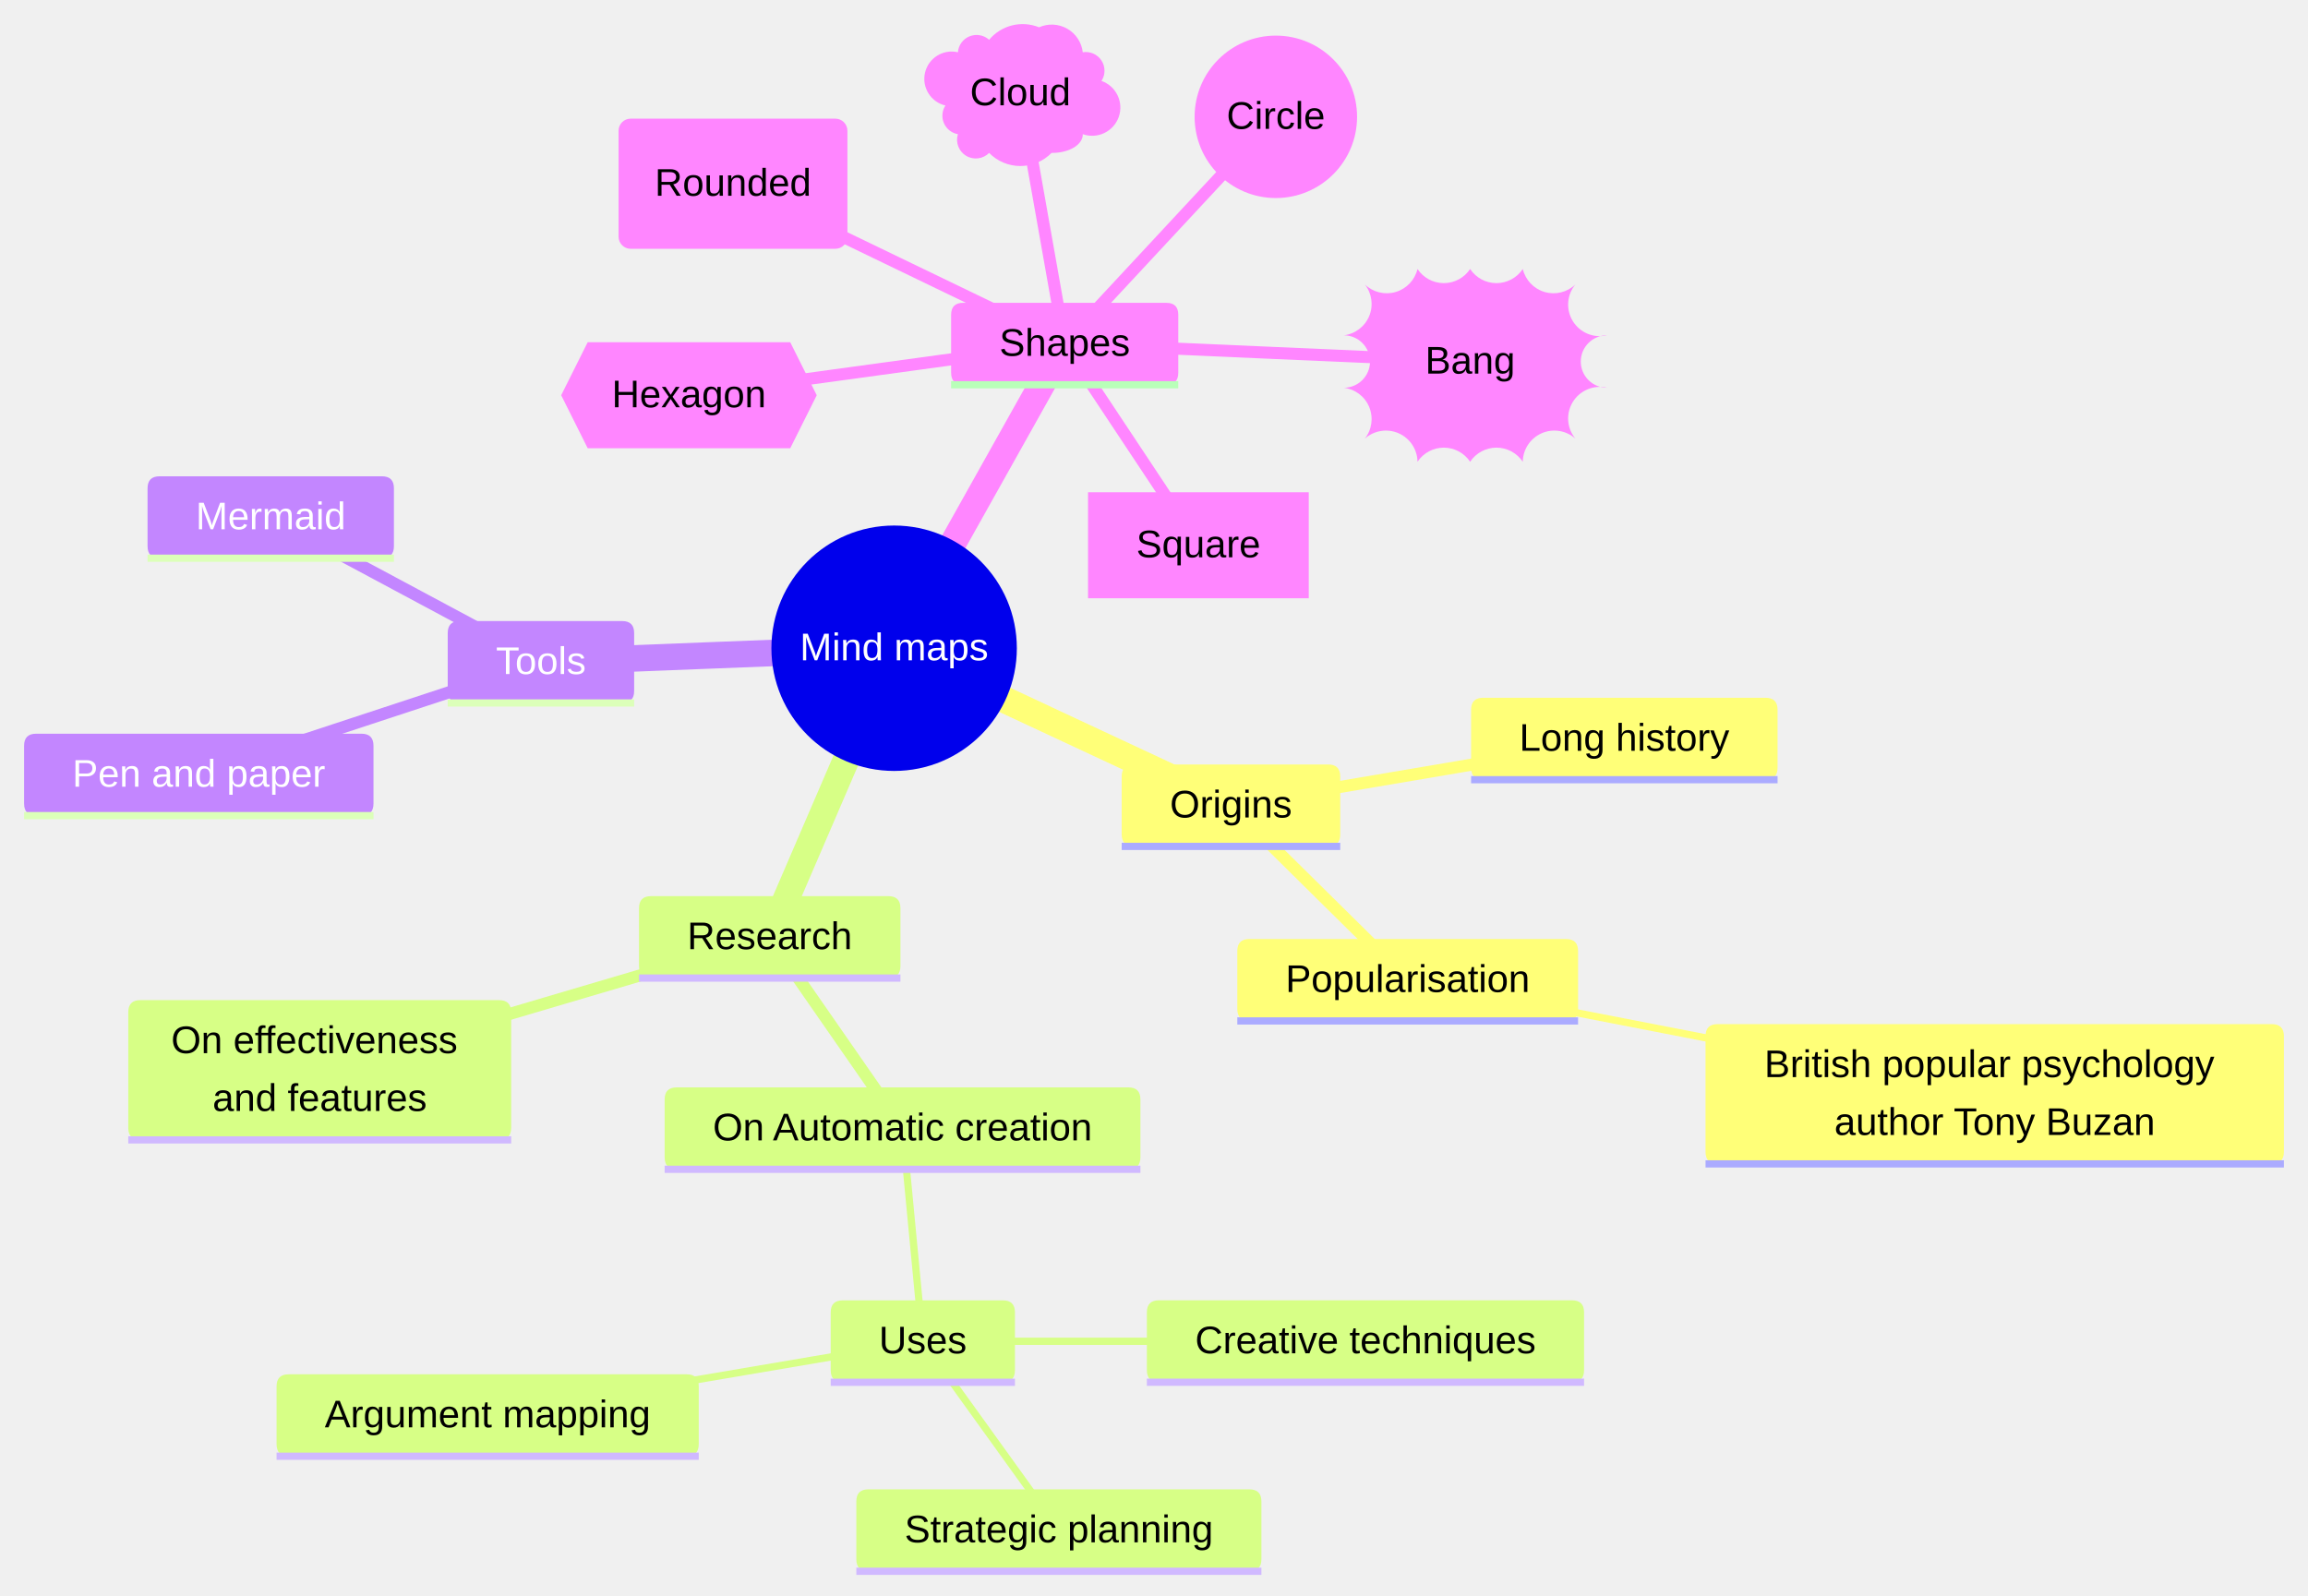
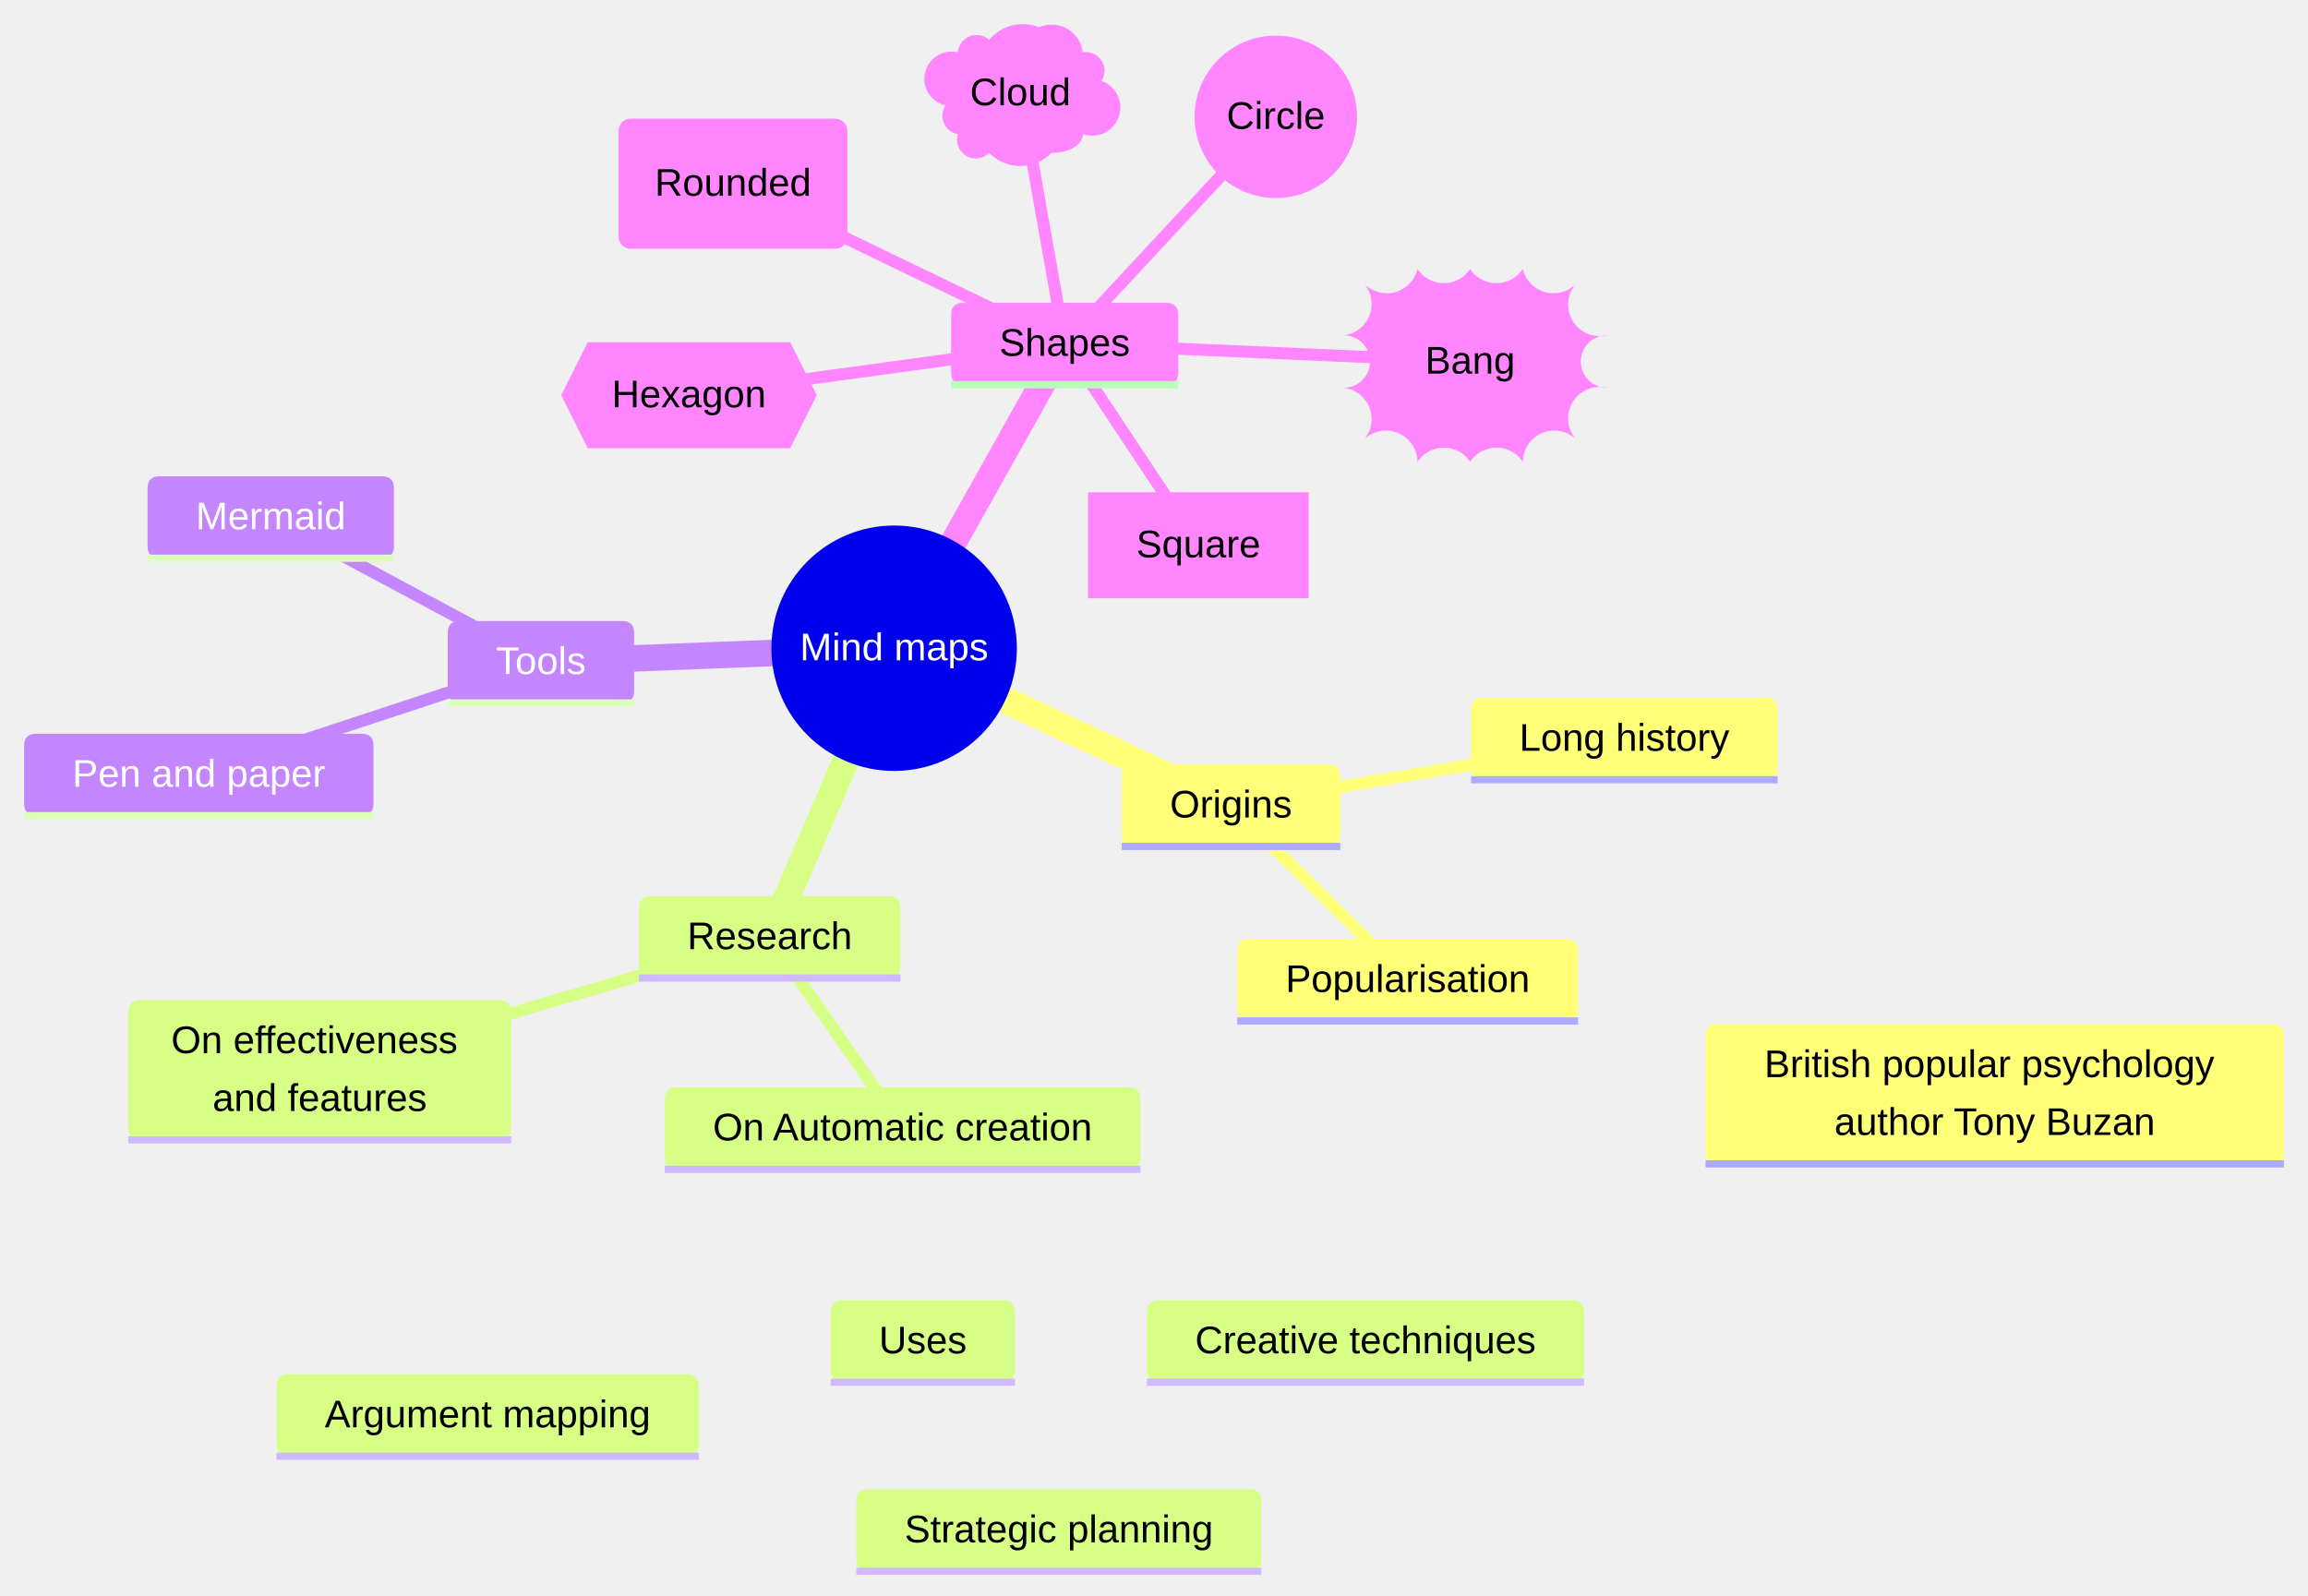
<svg xmlns="http://www.w3.org/2000/svg" id="my-svg" width="100%" class="mindmapDiagram" style="max-width: 957.731px; background-color: white;" viewBox="5 5.763 957.731 662.104" role="graphics-document document" aria-roledescription="mindmap">
-   <style>#my-svg{font-family:"trebuchet ms", verdana, arial, sans-serif;font-size:16px;}#my-svg text{font-family:"trebuchet ms", verdana, arial, sans-serif;}</style>
+   <style>#my-svg{font-family:"trebuchet ms",verdana,arial,sans-serif;font-size:16px;fill:#333;}@keyframes edge-animation-frame{from{stroke-dashoffset:0;}}@keyframes dash{to{stroke-dashoffset:0;}}#my-svg .edge-animation-slow{stroke-dasharray:9,5!important;stroke-dashoffset:900;animation:dash 50s linear infinite;stroke-linecap:round;}#my-svg .edge-animation-fast{stroke-dasharray:9,5!important;stroke-dashoffset:900;animation:dash 20s linear infinite;stroke-linecap:round;}#my-svg .error-icon{fill:#552222;}#my-svg .error-text{fill:#552222;stroke:#552222;}#my-svg .edge-thickness-normal{stroke-width:1px;}#my-svg .edge-thickness-thick{stroke-width:3.5px;}#my-svg .edge-pattern-solid{stroke-dasharray:0;}#my-svg .edge-thickness-invisible{stroke-width:0;fill:none;}#my-svg .edge-pattern-dashed{stroke-dasharray:3;}#my-svg .edge-pattern-dotted{stroke-dasharray:2;}#my-svg .marker{fill:#333333;stroke:#333333;}#my-svg .marker.cross{stroke:#333333;}#my-svg svg{font-family:"trebuchet ms",verdana,arial,sans-serif;font-size:16px;}#my-svg p{margin:0;}#my-svg .edge{stroke-width:3;}#my-svg .section--1 rect,#my-svg .section--1 path,#my-svg .section--1 circle,#my-svg .section--1 polygon,#my-svg .section--1 path{fill:hsl(240, 100%, 76.275%);}#my-svg .section--1 text{fill:#ffffff;}#my-svg .section--1 span{color:#ffffff;}#my-svg .node-icon--1{font-size:40px;color:#ffffff;}#my-svg .section-edge--1{stroke:hsl(240, 100%, 76.275%);}#my-svg .edge-depth--1{stroke-width:17;}#my-svg .section--1 line{stroke:hsl(60, 100%, 86.275%);stroke-width:3;}#my-svg .disabled,#my-svg .disabled circle,#my-svg .disabled text{fill:lightgray;}#my-svg .disabled text{fill:#efefef;}#my-svg [data-look="neo"].mindmap-node.section--1 rect,#my-svg [data-look="neo"].mindmap-node.section--1 path,#my-svg [data-look="neo"].mindmap-node.section--1 circle,#my-svg [data-look="neo"].mindmap-node.section--1 polygon{fill:hsl(240, 100%, 76.275%);stroke:hsl(240, 100%, 76.275%);stroke-width:1px;}#my-svg [data-look="neo"].section-edge--1{stroke:hsl(240, 100%, 76.275%);}#my-svg [data-look="neo"].mindmap-node.section--1 text,#my-svg [data-look="neo"].mindmap-node.section--1 span{fill:#ffffff;color:#ffffff;}#my-svg .section-0 rect,#my-svg .section-0 path,#my-svg .section-0 circle,#my-svg .section-0 polygon,#my-svg .section-0 path{fill:hsl(60, 100%, 73.529%);}#my-svg .section-0 text{fill:black;}#my-svg .section-0 span{color:black;}#my-svg .node-icon-0{font-size:40px;color:black;}#my-svg .section-edge-0{stroke:hsl(60, 100%, 73.529%);}#my-svg .edge-depth-0{stroke-width:14;}#my-svg .section-0 line{stroke:hsl(240, 100%, 83.529%);stroke-width:3;}#my-svg .disabled,#my-svg .disabled circle,#my-svg .disabled text{fill:lightgray;}#my-svg .disabled text{fill:#efefef;}#my-svg [data-look="neo"].mindmap-node.section-0 rect,#my-svg [data-look="neo"].mindmap-node.section-0 path,#my-svg [data-look="neo"].mindmap-node.section-0 circle,#my-svg [data-look="neo"].mindmap-node.section-0 polygon{fill:hsl(60, 100%, 73.529%);stroke:hsl(60, 100%, 73.529%);stroke-width:1px;}#my-svg [data-look="neo"].section-edge-0{stroke:hsl(60, 100%, 73.529%);}#my-svg [data-look="neo"].mindmap-node.section-0 text,#my-svg [data-look="neo"].mindmap-node.section-0 span{fill:black;color:black;}#my-svg .section-1 rect,#my-svg .section-1 path,#my-svg .section-1 circle,#my-svg .section-1 polygon,#my-svg .section-1 path{fill:hsl(80, 100%, 76.275%);}#my-svg .section-1 text{fill:black;}#my-svg .section-1 span{color:black;}#my-svg .node-icon-1{font-size:40px;color:black;}#my-svg .section-edge-1{stroke:hsl(80, 100%, 76.275%);}#my-svg .edge-depth-1{stroke-width:11;}#my-svg .section-1 line{stroke:hsl(260, 100%, 86.275%);stroke-width:3;}#my-svg .disabled,#my-svg .disabled circle,#my-svg .disabled text{fill:lightgray;}#my-svg .disabled text{fill:#efefef;}#my-svg [data-look="neo"].mindmap-node.section-1 rect,#my-svg [data-look="neo"].mindmap-node.section-1 path,#my-svg [data-look="neo"].mindmap-node.section-1 circle,#my-svg [data-look="neo"].mindmap-node.section-1 polygon{fill:hsl(80, 100%, 76.275%);stroke:hsl(80, 100%, 76.275%);stroke-width:1px;}#my-svg [data-look="neo"].section-edge-1{stroke:hsl(80, 100%, 76.275%);}#my-svg [data-look="neo"].mindmap-node.section-1 text,#my-svg [data-look="neo"].mindmap-node.section-1 span{fill:black;color:black;}#my-svg .section-2 rect,#my-svg .section-2 path,#my-svg .section-2 circle,#my-svg .section-2 polygon,#my-svg .section-2 path{fill:hsl(270, 100%, 76.275%);}#my-svg .section-2 text{fill:#ffffff;}#my-svg .section-2 span{color:#ffffff;}#my-svg .node-icon-2{font-size:40px;color:#ffffff;}#my-svg .section-edge-2{stroke:hsl(270, 100%, 76.275%);}#my-svg .edge-depth-2{stroke-width:8;}#my-svg .section-2 line{stroke:hsl(90, 100%, 86.275%);stroke-width:3;}#my-svg .disabled,#my-svg .disabled circle,#my-svg .disabled text{fill:lightgray;}#my-svg .disabled text{fill:#efefef;}#my-svg [data-look="neo"].mindmap-node.section-2 rect,#my-svg [data-look="neo"].mindmap-node.section-2 path,#my-svg [data-look="neo"].mindmap-node.section-2 circle,#my-svg [data-look="neo"].mindmap-node.section-2 polygon{fill:hsl(270, 100%, 76.275%);stroke:hsl(270, 100%, 76.275%);stroke-width:1px;}#my-svg [data-look="neo"].section-edge-2{stroke:hsl(270, 100%, 76.275%);}#my-svg [data-look="neo"].mindmap-node.section-2 text,#my-svg [data-look="neo"].mindmap-node.section-2 span{fill:#ffffff;color:#ffffff;}#my-svg .section-3 rect,#my-svg .section-3 path,#my-svg .section-3 circle,#my-svg .section-3 polygon,#my-svg .section-3 path{fill:hsl(300, 100%, 76.275%);}#my-svg .section-3 text{fill:black;}#my-svg .section-3 span{color:black;}#my-svg .node-icon-3{font-size:40px;color:black;}#my-svg .section-edge-3{stroke:hsl(300, 100%, 76.275%);}#my-svg .edge-depth-3{stroke-width:5;}#my-svg .section-3 line{stroke:hsl(120, 100%, 86.275%);stroke-width:3;}#my-svg .disabled,#my-svg .disabled circle,#my-svg .disabled text{fill:lightgray;}#my-svg .disabled text{fill:#efefef;}#my-svg [data-look="neo"].mindmap-node.section-3 rect,#my-svg [data-look="neo"].mindmap-node.section-3 path,#my-svg [data-look="neo"].mindmap-node.section-3 circle,#my-svg [data-look="neo"].mindmap-node.section-3 polygon{fill:hsl(300, 100%, 76.275%);stroke:hsl(300, 100%, 76.275%);stroke-width:1px;}#my-svg [data-look="neo"].section-edge-3{stroke:hsl(300, 100%, 76.275%);}#my-svg [data-look="neo"].mindmap-node.section-3 text,#my-svg [data-look="neo"].mindmap-node.section-3 span{fill:black;color:black;}#my-svg .section-4 rect,#my-svg .section-4 path,#my-svg .section-4 circle,#my-svg .section-4 polygon,#my-svg .section-4 path{fill:hsl(330, 100%, 76.275%);}#my-svg .section-4 text{fill:black;}#my-svg .section-4 span{color:black;}#my-svg .node-icon-4{font-size:40px;color:black;}#my-svg .section-edge-4{stroke:hsl(330, 100%, 76.275%);}#my-svg .edge-depth-4{stroke-width:2;}#my-svg .section-4 line{stroke:hsl(150, 100%, 86.275%);stroke-width:3;}#my-svg .disabled,#my-svg .disabled circle,#my-svg .disabled text{fill:lightgray;}#my-svg .disabled text{fill:#efefef;}#my-svg [data-look="neo"].mindmap-node.section-4 rect,#my-svg [data-look="neo"].mindmap-node.section-4 path,#my-svg [data-look="neo"].mindmap-node.section-4 circle,#my-svg [data-look="neo"].mindmap-node.section-4 polygon{fill:hsl(330, 100%, 76.275%);stroke:hsl(330, 100%, 76.275%);stroke-width:1px;}#my-svg [data-look="neo"].section-edge-4{stroke:hsl(330, 100%, 76.275%);}#my-svg [data-look="neo"].mindmap-node.section-4 text,#my-svg [data-look="neo"].mindmap-node.section-4 span{fill:black;color:black;}#my-svg .section-5 rect,#my-svg .section-5 path,#my-svg .section-5 circle,#my-svg .section-5 polygon,#my-svg .section-5 path{fill:hsl(0, 100%, 76.275%);}#my-svg .section-5 text{fill:black;}#my-svg .section-5 span{color:black;}#my-svg .node-icon-5{font-size:40px;color:black;}#my-svg .section-edge-5{stroke:hsl(0, 100%, 76.275%);}#my-svg .edge-depth-5{stroke-width:-1;}#my-svg .section-5 line{stroke:hsl(180, 100%, 86.275%);stroke-width:3;}#my-svg .disabled,#my-svg .disabled circle,#my-svg .disabled text{fill:lightgray;}#my-svg .disabled text{fill:#efefef;}#my-svg [data-look="neo"].mindmap-node.section-5 rect,#my-svg [data-look="neo"].mindmap-node.section-5 path,#my-svg [data-look="neo"].mindmap-node.section-5 circle,#my-svg [data-look="neo"].mindmap-node.section-5 polygon{fill:hsl(0, 100%, 76.275%);stroke:hsl(0, 100%, 76.275%);stroke-width:1px;}#my-svg [data-look="neo"].section-edge-5{stroke:hsl(0, 100%, 76.275%);}#my-svg [data-look="neo"].mindmap-node.section-5 text,#my-svg [data-look="neo"].mindmap-node.section-5 span{fill:black;color:black;}#my-svg .section-6 rect,#my-svg .section-6 path,#my-svg .section-6 circle,#my-svg .section-6 polygon,#my-svg .section-6 path{fill:hsl(30, 100%, 76.275%);}#my-svg .section-6 text{fill:black;}#my-svg .section-6 span{color:black;}#my-svg .node-icon-6{font-size:40px;color:black;}#my-svg .section-edge-6{stroke:hsl(30, 100%, 76.275%);}#my-svg .edge-depth-6{stroke-width:-4;}#my-svg .section-6 line{stroke:hsl(210, 100%, 86.275%);stroke-width:3;}#my-svg .disabled,#my-svg .disabled circle,#my-svg .disabled text{fill:lightgray;}#my-svg .disabled text{fill:#efefef;}#my-svg [data-look="neo"].mindmap-node.section-6 rect,#my-svg [data-look="neo"].mindmap-node.section-6 path,#my-svg [data-look="neo"].mindmap-node.section-6 circle,#my-svg [data-look="neo"].mindmap-node.section-6 polygon{fill:hsl(30, 100%, 76.275%);stroke:hsl(30, 100%, 76.275%);stroke-width:1px;}#my-svg [data-look="neo"].section-edge-6{stroke:hsl(30, 100%, 76.275%);}#my-svg [data-look="neo"].mindmap-node.section-6 text,#my-svg [data-look="neo"].mindmap-node.section-6 span{fill:black;color:black;}#my-svg .section-7 rect,#my-svg .section-7 path,#my-svg .section-7 circle,#my-svg .section-7 polygon,#my-svg .section-7 path{fill:hsl(90, 100%, 76.275%);}#my-svg .section-7 text{fill:black;}#my-svg .section-7 span{color:black;}#my-svg .node-icon-7{font-size:40px;color:black;}#my-svg .section-edge-7{stroke:hsl(90, 100%, 76.275%);}#my-svg .edge-depth-7{stroke-width:-7;}#my-svg .section-7 line{stroke:hsl(270, 100%, 86.275%);stroke-width:3;}#my-svg .disabled,#my-svg .disabled circle,#my-svg .disabled text{fill:lightgray;}#my-svg .disabled text{fill:#efefef;}#my-svg [data-look="neo"].mindmap-node.section-7 rect,#my-svg [data-look="neo"].mindmap-node.section-7 path,#my-svg [data-look="neo"].mindmap-node.section-7 circle,#my-svg [data-look="neo"].mindmap-node.section-7 polygon{fill:hsl(90, 100%, 76.275%);stroke:hsl(90, 100%, 76.275%);stroke-width:1px;}#my-svg [data-look="neo"].section-edge-7{stroke:hsl(90, 100%, 76.275%);}#my-svg [data-look="neo"].mindmap-node.section-7 text,#my-svg [data-look="neo"].mindmap-node.section-7 span{fill:black;color:black;}#my-svg .section-8 rect,#my-svg .section-8 path,#my-svg .section-8 circle,#my-svg .section-8 polygon,#my-svg .section-8 path{fill:hsl(150, 100%, 76.275%);}#my-svg .section-8 text{fill:black;}#my-svg .section-8 span{color:black;}#my-svg .node-icon-8{font-size:40px;color:black;}#my-svg .section-edge-8{stroke:hsl(150, 100%, 76.275%);}#my-svg .edge-depth-8{stroke-width:-10;}#my-svg .section-8 line{stroke:hsl(330, 100%, 86.275%);stroke-width:3;}#my-svg .disabled,#my-svg .disabled circle,#my-svg .disabled text{fill:lightgray;}#my-svg .disabled text{fill:#efefef;}#my-svg [data-look="neo"].mindmap-node.section-8 rect,#my-svg [data-look="neo"].mindmap-node.section-8 path,#my-svg [data-look="neo"].mindmap-node.section-8 circle,#my-svg [data-look="neo"].mindmap-node.section-8 polygon{fill:hsl(150, 100%, 76.275%);stroke:hsl(150, 100%, 76.275%);stroke-width:1px;}#my-svg [data-look="neo"].section-edge-8{stroke:hsl(150, 100%, 76.275%);}#my-svg [data-look="neo"].mindmap-node.section-8 text,#my-svg [data-look="neo"].mindmap-node.section-8 span{fill:black;color:black;}#my-svg .section-9 rect,#my-svg .section-9 path,#my-svg .section-9 circle,#my-svg .section-9 polygon,#my-svg .section-9 path{fill:hsl(180, 100%, 76.275%);}#my-svg .section-9 text{fill:black;}#my-svg .section-9 span{color:black;}#my-svg .node-icon-9{font-size:40px;color:black;}#my-svg .section-edge-9{stroke:hsl(180, 100%, 76.275%);}#my-svg .edge-depth-9{stroke-width:-13;}#my-svg .section-9 line{stroke:hsl(0, 100%, 86.275%);stroke-width:3;}#my-svg .disabled,#my-svg .disabled circle,#my-svg .disabled text{fill:lightgray;}#my-svg .disabled text{fill:#efefef;}#my-svg [data-look="neo"].mindmap-node.section-9 rect,#my-svg [data-look="neo"].mindmap-node.section-9 path,#my-svg [data-look="neo"].mindmap-node.section-9 circle,#my-svg [data-look="neo"].mindmap-node.section-9 polygon{fill:hsl(180, 100%, 76.275%);stroke:hsl(180, 100%, 76.275%);stroke-width:1px;}#my-svg [data-look="neo"].section-edge-9{stroke:hsl(180, 100%, 76.275%);}#my-svg [data-look="neo"].mindmap-node.section-9 text,#my-svg [data-look="neo"].mindmap-node.section-9 span{fill:black;color:black;}#my-svg .section-10 rect,#my-svg .section-10 path,#my-svg .section-10 circle,#my-svg .section-10 polygon,#my-svg .section-10 path{fill:hsl(210, 100%, 76.275%);}#my-svg .section-10 text{fill:black;}#my-svg .section-10 span{color:black;}#my-svg .node-icon-10{font-size:40px;color:black;}#my-svg .section-edge-10{stroke:hsl(210, 100%, 76.275%);}#my-svg .edge-depth-10{stroke-width:-16;}#my-svg .section-10 line{stroke:hsl(30, 100%, 86.275%);stroke-width:3;}#my-svg .disabled,#my-svg .disabled circle,#my-svg .disabled text{fill:lightgray;}#my-svg .disabled text{fill:#efefef;}#my-svg [data-look="neo"].mindmap-node.section-10 rect,#my-svg [data-look="neo"].mindmap-node.section-10 path,#my-svg [data-look="neo"].mindmap-node.section-10 circle,#my-svg [data-look="neo"].mindmap-node.section-10 polygon{fill:hsl(210, 100%, 76.275%);stroke:hsl(210, 100%, 76.275%);stroke-width:1px;}#my-svg [data-look="neo"].section-edge-10{stroke:hsl(210, 100%, 76.275%);}#my-svg [data-look="neo"].mindmap-node.section-10 text,#my-svg [data-look="neo"].mindmap-node.section-10 span{fill:black;color:black;}#my-svg .section-root rect,#my-svg .section-root path,#my-svg .section-root circle,#my-svg .section-root polygon{fill:hsl(240, 100%, 46.275%);}#my-svg .section-root text{fill:#ffffff;}#my-svg .section-root span{color:#ffffff;}#my-svg .icon-container{height:100%;display:flex;justify-content:center;align-items:center;}#my-svg .edge{fill:none;}#my-svg .mindmap-node-label{dy:1em;alignment-baseline:middle;text-anchor:middle;dominant-baseline:middle;text-align:center;}#my-svg [data-look="neo"].mindmap-node{filter:drop-shadow(1px 2px 2px rgba(185, 185, 185, 1));}#my-svg [data-look="neo"].mindmap-node.section-root rect,#my-svg [data-look="neo"].mindmap-node.section-root path,#my-svg [data-look="neo"].mindmap-node.section-root circle,#my-svg [data-look="neo"].mindmap-node.section-root polygon{fill:hsl(240, 100%, 46.275%);}#my-svg [data-look="neo"].mindmap-node.section-root .text-inner-tspan,#my-svg [data-look="neo"].mindmap-node.section-root span{fill:#ffffff;color:#ffffff;}#my-svg .node .neo-node{stroke:#9370DB;}#my-svg [data-look="neo"].node rect,#my-svg [data-look="neo"].cluster rect,#my-svg [data-look="neo"].node polygon{stroke:#9370DB;filter:drop-shadow(1px 2px 2px rgba(185, 185, 185, 1));}#my-svg [data-look="neo"].swimlane.cluster rect{filter:none;}#my-svg [data-look="neo"].node path{stroke:#9370DB;stroke-width:1px;}#my-svg [data-look="neo"].node .outer-path{filter:drop-shadow(1px 2px 2px rgba(185, 185, 185, 1));}#my-svg [data-look="neo"].node .neo-line path{stroke:#9370DB;filter:none;}#my-svg [data-look="neo"].node circle{stroke:#9370DB;filter:drop-shadow(1px 2px 2px rgba(185, 185, 185, 1));}#my-svg [data-look="neo"].node circle .state-start{fill:#000000;}#my-svg [data-look="neo"].icon-shape .icon{fill:#9370DB;filter:drop-shadow(1px 2px 2px rgba(185, 185, 185, 1));}#my-svg [data-look="neo"].icon-shape .icon-neo path{stroke:#9370DB;filter:drop-shadow(1px 2px 2px rgba(185, 185, 185, 1));}#my-svg :root{--mermaid-font-family:"trebuchet ms",verdana,arial,sans-serif;}</style>
  <g>
    <g class="mindmap-edges">
      <path class="edge section-edge-0 edge-depth-1" d="M389.621,281.138L399.003,285.517C408.386,289.897,427.15,298.656,445.915,307.415C464.68,316.174,483.444,324.933,492.827,329.312L502.209,333.692" fill="none" stroke="hsl(60, 100%, 73.529%)" stroke-width="11" />
      <path class="edge section-edge-0 edge-depth-3" d="M530.59,337.528L541.728,335.639C552.866,333.75,575.143,329.972,597.419,326.194C619.695,322.416,641.972,318.638,653.11,316.749L664.248,314.86" fill="none" stroke="hsl(60, 100%, 73.529%)" stroke-width="5" />
      <path class="edge section-edge-0 edge-depth-3" d="M526.473,350.577L530.806,354.856C535.138,359.136,543.803,367.694,552.467,376.252C561.132,384.81,569.797,393.368,574.129,397.648L578.461,401.927" fill="none" stroke="hsl(60, 100%, 73.529%)" stroke-width="5" />
      <path class="edge section-edge-0 edge-depth-5" d="M603.858,415.328L621.704,418.795C639.549,422.262,675.241,429.196,710.932,436.131C746.623,443.065,782.315,449.999,800.161,453.466L818.006,456.933" fill="none" stroke="hsl(60, 100%, 73.529%)" stroke-width="3" />
      <path class="edge section-edge-1 edge-depth-1" d="M370.096,288.57L366.783,296.265C363.47,303.959,356.844,319.347,350.218,334.736C343.592,350.124,336.966,365.513,333.652,373.207L330.339,380.902" fill="none" stroke="hsl(80, 100%, 76.275%)" stroke-width="11" />
      <path class="edge section-edge-1 edge-depth-3" d="M310.022,398.928L296.858,402.816C283.694,406.705,257.367,414.481,231.039,422.258C204.712,430.035,178.384,437.812,165.221,441.7L152.057,445.588" fill="none" stroke="hsl(80, 100%, 76.275%)" stroke-width="5" />
      <path class="edge section-edge-1 edge-depth-3" d="M332.962,407L336.129,411.56C339.296,416.12,345.629,425.241,351.962,434.362C358.295,443.482,364.629,452.603,367.795,457.163L370.962,461.724" fill="none" stroke="hsl(80, 100%, 76.275%)" stroke-width="5" />
      <path class="edge section-edge-1 edge-depth-5" d="M380.94,488.977L381.405,493.854C381.869,498.731,382.799,508.484,383.728,518.238C384.657,527.992,385.586,537.745,386.051,542.622L386.516,547.499" fill="none" stroke="hsl(80, 100%, 76.275%)" stroke-width="3" />
      <path class="edge section-edge-1 edge-depth-7" d="M402.939,562.429L415.745,562.428C428.552,562.426,454.166,562.422,479.779,562.419C505.393,562.416,531.007,562.412,543.813,562.411L556.62,562.409" fill="none" stroke="hsl(80, 100%, 76.275%)" stroke-width="3" />
      <path class="edge section-edge-1 edge-depth-7" d="M396.701,574.606L399.945,579.113C403.189,583.62,409.677,592.635,416.164,601.649C422.652,610.663,429.14,619.678,432.384,624.185L435.628,628.692" fill="none" stroke="hsl(80, 100%, 76.275%)" stroke-width="3" />
      <path class="edge section-edge-1 edge-depth-7" d="M373.151,564.944L360.567,567.083C347.984,569.221,322.817,573.498,297.65,577.775C272.483,582.052,247.316,586.329,234.732,588.468L222.149,590.606" fill="none" stroke="hsl(80, 100%, 76.275%)" stroke-width="3" />
      <path class="edge section-edge-2 edge-depth-1" d="M361.04,275.377L351.325,275.756C341.61,276.134,322.18,276.891,302.75,277.648C283.32,278.405,263.89,279.162,254.174,279.541L244.459,279.92" fill="none" stroke="hsl(270, 100%, 76.275%)" stroke-width="11" />
      <path class="edge section-edge-2 edge-depth-3" d="M215.224,285.196L205.767,288.311C196.31,291.425,177.396,297.655,158.481,303.884C139.567,310.113,120.653,316.343,111.196,319.457L101.739,322.572" fill="none" stroke="hsl(270, 100%, 76.275%)" stroke-width="5" />
      <path class="edge section-edge-2 edge-depth-3" d="M216.249,273.42L209.109,269.594C201.969,265.769,187.69,258.118,173.41,250.467C159.13,242.817,144.85,235.166,137.711,231.34L130.571,227.515" fill="none" stroke="hsl(270, 100%, 76.275%)" stroke-width="5" />
      <path class="edge section-edge-3 edge-depth-1" d="M383.36,261.707L388.036,253.358C392.713,245.01,402.066,228.313,411.419,211.616C420.772,194.92,430.126,178.223,434.802,169.875L439.479,161.526" fill="none" stroke="hsl(300, 100%, 76.275%)" stroke-width="11" />
      <path class="edge section-edge-3 edge-depth-3" d="M455.103,160.939L458.344,165.824C461.585,170.709,468.068,180.478,474.55,190.248C481.033,200.018,487.515,209.788,490.756,214.673L493.998,219.558" fill="none" stroke="hsl(300, 100%, 76.275%)" stroke-width="5" />
      <path class="edge section-edge-3 edge-depth-3" d="M433.301,141.92L424.082,137.471C414.863,133.022,396.424,124.124,377.986,115.226C359.548,106.328,341.11,97.429,331.891,92.98L322.672,88.531" fill="none" stroke="hsl(300, 100%, 76.275%)" stroke-width="5" />
      <path class="edge section-edge-3 edge-depth-3" d="M461.795,149.096L473.318,149.6C484.84,150.105,507.885,151.113,530.929,152.122C553.974,153.131,577.019,154.14,588.541,154.644L600.064,155.149" fill="none" stroke="hsl(300, 100%, 76.275%)" stroke-width="5" />
      <path class="edge section-edge-3 edge-depth-3" d="M444.195,133.669L443.097,127.465C441.998,121.262,439.802,108.854,437.605,96.446C435.409,84.038,433.212,71.63,432.114,65.426L431.016,59.222" fill="none" stroke="hsl(300, 100%, 76.275%)" stroke-width="5" />
      <path class="edge section-edge-3 edge-depth-3" d="M431.948,150.475L421.432,151.915C410.916,153.356,389.884,156.236,368.852,159.117C347.82,161.998,326.787,164.878,316.271,166.318L305.755,167.759" fill="none" stroke="hsl(300, 100%, 76.275%)" stroke-width="5" />
      <path class="edge section-edge-3 edge-depth-3" d="M457.026,137.457L462.625,131.438C468.223,125.419,479.421,113.382,490.618,101.344C501.815,89.307,513.012,77.269,518.611,71.25L524.209,65.232" fill="none" stroke="hsl(300, 100%, 76.275%)" stroke-width="5" />
    </g>
    <g class="mindmap-nodes">
      <g class="mindmap-node section-root">
        <circle cx="376.029" cy="274.793" r="50.924" fill="hsl(240, 100%, 46.275%)" stroke="none" />
        <text x="376.029" y="279.793" text-anchor="middle" font-size="16" fill="#ffffff">Mind maps</text>
      </g>
      <g class="mindmap-node section-0">
        <path class="node-bkg node-no-border" d="M470.457,352.036L470.457,328.036C470.457,324.703,472.124,323.036,475.457,323.036L556.145,323.036C559.478,323.036,561.145,324.703,561.145,328.036L561.145,352.036C561.145,355.37,559.478,357.036,556.145,357.036L475.457,357.036C472.124,357.036,470.457,355.37,470.457,352.036Z" fill="hsl(60, 100%, 73.529%)" stroke="none" />
        <line x1="470.457" y1="357.036" x2="561.145" y2="357.036" fill="none" stroke="hsl(240, 100%, 83.529%)" stroke-width="3" />
        <text x="515.801" y="345.036" text-anchor="middle" font-size="16" fill="#000000">Origins</text>
      </g>
      <g class="mindmap-node section-0">
        <path class="node-bkg node-no-border" d="M615.451,324.351L615.451,300.351C615.451,297.018,617.117,295.351,620.451,295.351L737.623,295.351C740.956,295.351,742.623,297.018,742.623,300.351L742.623,324.351C742.623,327.685,740.956,329.351,737.623,329.351L620.451,329.351C617.117,329.351,615.451,327.685,615.451,324.351Z" fill="hsl(60, 100%, 73.529%)" stroke="none" />
        <line x1="615.451" y1="329.351" x2="742.623" y2="329.351" fill="none" stroke="hsl(240, 100%, 83.529%)" stroke-width="3" />
        <text x="679.037" y="317.351" text-anchor="middle" font-size="16" fill="#000000">Long history</text>
      </g>
      <g class="mindmap-node section-0">
        <path class="node-bkg node-no-border" d="M518.43,424.468L518.43,400.468C518.43,397.134,520.097,395.468,523.43,395.468L654.836,395.468C658.17,395.468,659.836,397.134,659.836,400.468L659.836,424.468C659.836,427.801,658.17,429.468,654.836,429.468L523.43,429.468C520.097,429.468,518.43,427.801,518.43,424.468Z" fill="hsl(60, 100%, 73.529%)" stroke="none" />
        <line x1="518.43" y1="429.468" x2="659.836" y2="429.468" fill="none" stroke="hsl(240, 100%, 83.529%)" stroke-width="3" />
        <text x="589.133" y="417.468" text-anchor="middle" font-size="16" fill="#000000">Popularisation</text>
      </g>
      <g class="mindmap-node section-0">
        <path class="node-bkg node-no-border" d="M712.731,483.794L712.731,435.794C712.731,432.46,714.398,430.794,717.731,430.794L947.731,430.794C951.064,430.794,952.731,432.46,952.731,435.794L952.731,483.794C952.731,487.127,951.064,488.794,947.731,488.794L717.731,488.794C714.398,488.794,712.731,487.127,712.731,483.794Z" fill="hsl(60, 100%, 73.529%)" stroke="none" />
        <line x1="712.731" y1="488.794" x2="952.731" y2="488.794" fill="none" stroke="hsl(240, 100%, 83.529%)" stroke-width="3" />
        <text x="830.508" y="452.794" text-anchor="middle" font-size="16" fill="#000000">British popular psychology</text>
        <text x="832.731" y="476.794" text-anchor="middle" font-size="16" fill="#000000">author Tony Buzan</text>
      </g>
      <g class="mindmap-node section-1">
        <path class="node-bkg node-no-border" d="M270.165,406.679L270.165,382.679C270.165,379.345,271.832,377.679,275.165,377.679L373.649,377.679C376.983,377.679,378.649,379.345,378.649,382.679L378.649,406.679C378.649,410.012,376.983,411.679,373.649,411.679L275.165,411.679C271.832,411.679,270.165,410.012,270.165,406.679Z" fill="hsl(80, 100%, 76.275%)" stroke="none" />
        <line x1="270.165" y1="411.679" x2="378.649" y2="411.679" fill="none" stroke="hsl(260, 100%, 86.275%)" stroke-width="3" />
        <text x="324.407" y="399.679" text-anchor="middle" font-size="16" fill="#000000">Research</text>
      </g>
      <g class="mindmap-node section-1">
        <path class="node-bkg node-no-border" d="M58.226,473.838L58.226,425.838C58.226,422.504,59.893,420.838,63.226,420.838L212.117,420.838C215.45,420.838,217.117,422.504,217.117,425.838L217.117,473.838C217.117,477.171,215.45,478.838,212.117,478.838L63.226,478.838C59.893,478.838,58.226,477.171,58.226,473.838Z" fill="hsl(80, 100%, 76.275%)" stroke="none" />
        <line x1="58.226" y1="478.838" x2="217.117" y2="478.838" fill="none" stroke="hsl(260, 100%, 86.275%)" stroke-width="3" />
        <text x="137.671" y="442.838" text-anchor="middle" font-size="16" fill="#000000">
          <tspan x="137.671" y="442.838">On effectiveness</tspan>
          <tspan x="137.671" y="466.838">and features</tspan>
        </text>
      </g>
      <g class="mindmap-node section-1">
        <path class="node-bkg node-no-border" d="M280.806,486.045L280.806,462.045C280.806,458.711,282.473,457.045,285.806,457.045L473.228,457.045C476.561,457.045,478.228,458.711,478.228,462.045L478.228,486.045C478.228,489.378,476.561,491.045,473.228,491.045L285.806,491.045C282.473,491.045,280.806,489.378,280.806,486.045Z" fill="hsl(80, 100%, 76.275%)" stroke="none" />
        <line x1="280.806" y1="491.045" x2="478.228" y2="491.045" fill="none" stroke="hsl(260, 100%, 86.275%)" stroke-width="3" />
        <text x="379.517" y="479.045" text-anchor="middle" font-size="16" fill="#000000">On Automatic creation</text>
      </g>
      <g class="mindmap-node section-1">
        <path class="node-bkg node-no-border" d="M349.712,574.431L349.712,550.431C349.712,547.098,351.379,545.431,354.712,545.431L421.165,545.431C424.498,545.431,426.165,547.098,426.165,550.431L426.165,574.431C426.165,577.765,424.498,579.431,421.165,579.431L354.712,579.431C351.379,579.431,349.712,577.765,349.712,574.431Z" fill="hsl(80, 100%, 76.275%)" stroke="none" />
        <line x1="349.712" y1="579.431" x2="426.165" y2="579.431" fill="none" stroke="hsl(260, 100%, 86.275%)" stroke-width="3" />
        <text x="387.939" y="567.431" text-anchor="middle" font-size="16" fill="#000000">Uses</text>
      </g>
      <g class="mindmap-node section-1">
        <path class="node-bkg node-no-border" d="M480.909,574.407L480.909,550.407C480.909,547.074,482.576,545.407,485.909,545.407L657.331,545.407C660.664,545.407,662.331,547.074,662.331,550.407L662.331,574.407C662.331,577.74,660.664,579.407,657.331,579.407L485.909,579.407C482.576,579.407,480.909,577.74,480.909,574.407Z" fill="hsl(80, 100%, 76.275%)" stroke="none" />
        <line x1="480.909" y1="579.407" x2="662.331" y2="579.407" fill="none" stroke="hsl(260, 100%, 86.275%)" stroke-width="3" />
        <text x="571.62" y="567.407" text-anchor="middle" font-size="16" fill="#000000">Creative techniques</text>
      </g>
      <g class="mindmap-node section-1">
        <path class="node-bkg node-no-border" d="M360.343,652.867L360.343,628.867C360.343,625.533,362.01,623.867,365.343,623.867L523.437,623.867C526.77,623.867,528.437,625.533,528.437,628.867L528.437,652.867C528.437,656.2,526.77,657.867,523.437,657.867L365.343,657.867C362.01,657.867,360.343,656.2,360.343,652.867Z" fill="hsl(80, 100%, 76.275%)" stroke="none" />
        <line x1="360.343" y1="657.867" x2="528.437" y2="657.867" fill="none" stroke="hsl(260, 100%, 86.275%)" stroke-width="3" />
        <text x="444.39" y="645.867" text-anchor="middle" font-size="16" fill="#000000">Strategic planning</text>
      </g>
      <g class="mindmap-node section-1">
        <path class="node-bkg node-no-border" d="M119.767,605.12L119.767,581.12C119.767,577.786,121.434,576.12,124.767,576.12L289.955,576.12C293.288,576.12,294.955,577.786,294.955,581.12L294.955,605.12C294.955,608.453,293.288,610.12,289.955,610.12L124.767,610.12C121.434,610.12,119.767,608.453,119.767,605.12Z" fill="hsl(80, 100%, 76.275%)" stroke="none" />
        <line x1="119.767" y1="610.12" x2="294.955" y2="610.12" fill="none" stroke="hsl(260, 100%, 86.275%)" stroke-width="3" />
        <text x="207.361" y="598.12" text-anchor="middle" font-size="16" fill="#000000">Argument mapping</text>
      </g>
      <g class="mindmap-node section-2">
        <path class="node-bkg node-no-border" d="M190.791,292.504L190.791,268.504C190.791,265.17,192.458,263.504,195.791,263.504L263.15,263.504C266.484,263.504,268.15,265.17,268.15,268.504L268.15,292.504C268.15,295.837,266.484,297.504,263.15,297.504L195.791,297.504C192.458,297.504,190.791,295.837,190.791,292.504Z" fill="hsl(270, 100%, 76.275%)" stroke="none" />
        <line x1="190.791" y1="297.504" x2="268.15" y2="297.504" fill="none" stroke="hsl(90, 100%, 86.275%)" stroke-width="3" />
        <text x="229.471" y="285.504" text-anchor="middle" font-size="16" fill="#ffffff">Tools</text>
      </g>
      <g class="mindmap-node section-2">
        <path class="node-bkg node-no-border" d="M15,339.264L15,315.264C15,311.931,16.667,310.264,20,310.264L154.984,310.264C158.318,310.264,159.984,311.931,159.984,315.264L159.984,339.264C159.984,342.598,158.318,344.264,154.984,344.264L20,344.264C16.667,344.264,15,342.598,15,339.264Z" fill="hsl(270, 100%, 76.275%)" stroke="none" />
        <line x1="15" y1="344.264" x2="159.984" y2="344.264" fill="none" stroke="hsl(90, 100%, 86.275%)" stroke-width="3" />
        <text x="87.492" y="332.264" text-anchor="middle" font-size="16" fill="#ffffff">Pen and paper</text>
      </g>
      <g class="mindmap-node section-2">
        <path class="node-bkg node-no-border" d="M66.232,232.431L66.232,208.431C66.232,205.098,67.898,203.431,71.232,203.431L163.466,203.431C166.799,203.431,168.466,205.098,168.466,208.431L168.466,232.431C168.466,235.764,166.799,237.431,163.466,237.431L71.232,237.431C67.898,237.431,66.232,235.764,66.232,232.431Z" fill="hsl(270, 100%, 76.275%)" stroke="none" />
        <line x1="66.232" y1="237.431" x2="168.466" y2="237.431" fill="none" stroke="hsl(90, 100%, 86.275%)" stroke-width="3" />
        <text x="117.349" y="225.431" text-anchor="middle" font-size="16" fill="#ffffff">Mermaid</text>
      </g>
      <g class="mindmap-node section-3">
        <path class="node-bkg node-no-border" d="M399.677,160.44L399.677,136.44C399.677,133.106,401.344,131.44,404.677,131.44L488.943,131.44C492.276,131.44,493.943,133.106,493.943,136.44L493.943,160.44C493.943,163.773,492.276,165.44,488.943,165.44L404.677,165.44C401.344,165.44,399.677,163.773,399.677,160.44Z" fill="hsl(300, 100%, 76.275%)" stroke="none" />
        <line x1="399.677" y1="165.44" x2="493.943" y2="165.44" fill="none" stroke="hsl(120, 100%, 86.275%)" stroke-width="3" />
        <text x="446.81" y="153.44" text-anchor="middle" font-size="16" fill="#000000">Shapes</text>
      </g>
      <g class="mindmap-node section-3">
        <rect x="456.494" y="210.057" width="91.594" height="44" fill="hsl(300, 100%, 76.275%)" stroke="none" />
        <text x="502.291" y="237.057" text-anchor="middle" font-size="16" fill="#000000">Square</text>
      </g>
      <g class="mindmap-node section-3 urgent">
        <rect x="261.687" y="55.012" width="94.953" height="54" rx="5" ry="5" fill="hsl(300, 100%, 76.275%)" stroke="none" />
        <text x="309.163" y="87.012" text-anchor="middle" font-size="16" fill="#000000">Rounded</text>
      </g>
      <g class="mindmap-node section-3">
        <path d="M571.362,123.805C574.749,127.069,579.626,128.267,584.141,126.945C588.656,125.622,592.115,121.981,593.205,117.405C595.634,121.065,599.734,123.266,604.127,123.266C608.52,123.266,612.621,121.065,615.049,117.405C617.477,121.065,621.578,123.266,625.971,123.266C630.364,123.266,634.465,121.065,636.893,117.405C637.983,121.981,641.443,125.622,645.957,126.945C650.472,128.267,655.349,127.069,658.737,123.805C655.14,128.142,654.718,134.293,657.689,139.081C660.661,143.869,666.359,146.222,671.843,144.925C665.834,144.925,660.963,149.796,660.963,155.805C660.963,161.813,665.834,166.685,671.843,166.685C666.359,165.387,660.661,167.74,657.689,172.528C654.718,177.316,655.14,183.467,658.737,187.805C654.907,184.379,649.429,183.507,644.725,185.574C640.021,187.641,636.959,192.267,636.893,197.405C634.465,193.744,630.364,191.543,625.971,191.543C621.578,191.543,617.477,193.744,615.049,197.405C612.621,193.744,608.52,191.543,604.127,191.543C599.734,191.543,595.634,193.744,593.205,197.405C593.14,192.267,590.078,187.641,585.373,185.574C580.669,183.507,575.191,184.379,571.362,187.805C574.293,184.081,574.986,179.066,573.174,174.687C571.363,170.309,567.329,167.249,562.624,166.685C568.633,166.685,573.504,161.813,573.504,155.805C573.504,149.796,568.633,144.925,562.624,144.925C567.329,144.36,571.363,141.301,573.174,136.922C574.986,132.543,574.293,127.528,571.362,123.805Z" fill="hsl(300, 100%, 76.275%)" stroke="none" />
        <text x="615.049" y="160.805" text-anchor="middle" font-size="16" fill="#000000">Bang</text>
      </g>
      <g class="mindmap-node section-3">
        <path d="M402.495,27.452C402.72,24.497,404.606,21.928,407.358,20.827C410.109,19.727,413.247,20.287,415.448,22.271C420.498,16.226,428.873,14.132,436.173,17.089C439.942,15.413,444.283,15.631,447.865,17.678C451.446,19.724,453.839,23.354,454.307,27.452C457.343,26.957,460.384,28.298,462.066,30.873C463.748,33.447,463.753,36.772,462.079,39.352C468.182,41.498,471.389,48.185,469.243,54.288C467.097,60.391,460.41,63.598,454.307,61.452C454.372,63.539,453.036,65.538,450.599,67C448.163,68.462,444.831,69.263,441.354,69.224C437.943,72.705,433.275,74.667,428.401,74.667C423.527,74.667,418.859,72.705,415.448,69.224C412.93,71.778,408.991,72.277,405.915,70.431C402.84,68.586,401.426,64.876,402.495,61.452C399.92,61.005,397.743,59.293,396.699,56.897C395.656,54.501,395.887,51.741,397.314,49.552C391.211,48.121,387.423,42.014,388.854,35.911C390.285,29.809,396.392,26.021,402.495,27.452Z" fill="hsl(300, 100%, 76.275%)" stroke="none" />
        <text x="428.401" y="49.452" text-anchor="middle" font-size="16" fill="#000000">Cloud</text>
      </g>
      <g class="mindmap-node section-3">
        <path d="M248.871,147.794L332.917,147.794L343.917,169.794L332.917,191.794L248.871,191.794L237.871,169.794Z" fill="hsl(300, 100%, 76.275%)" stroke="none" />
        <text x="290.894" y="174.794" text-anchor="middle" font-size="16" fill="#000000">Hexagon</text>
      </g>
      <g class="mindmap-node section-3">
        <circle cx="534.426" cy="54.249" r="33.707" fill="hsl(300, 100%, 76.275%)" stroke="none" />
        <text x="534.426" y="59.249" text-anchor="middle" font-size="16" fill="#000000">Circle</text>
      </g>
    </g>
  </g>
</svg>
